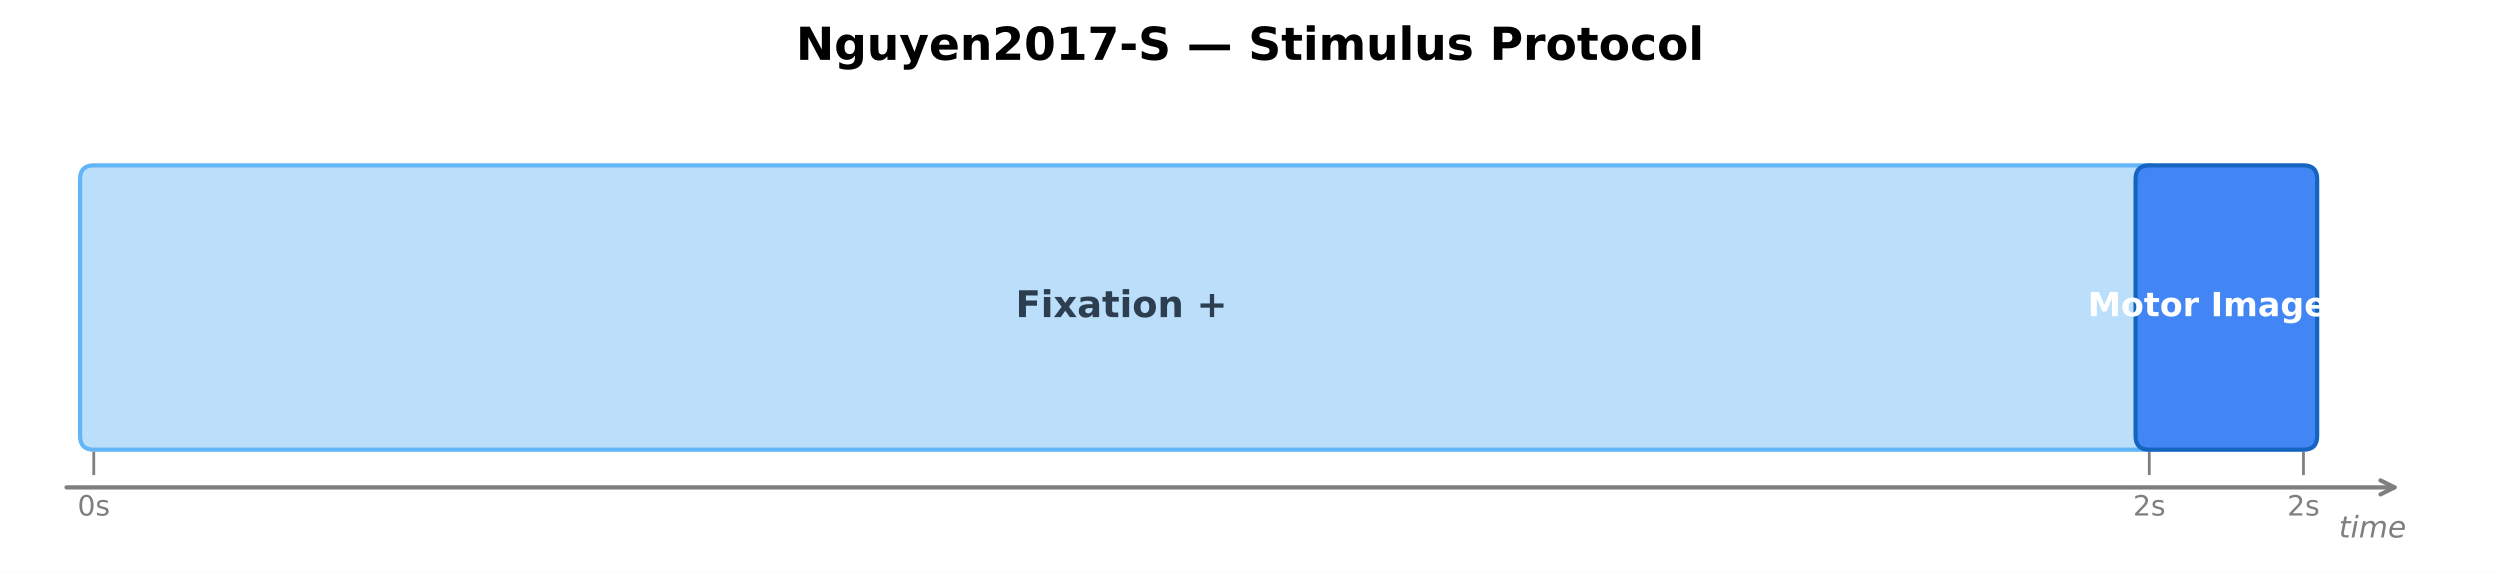
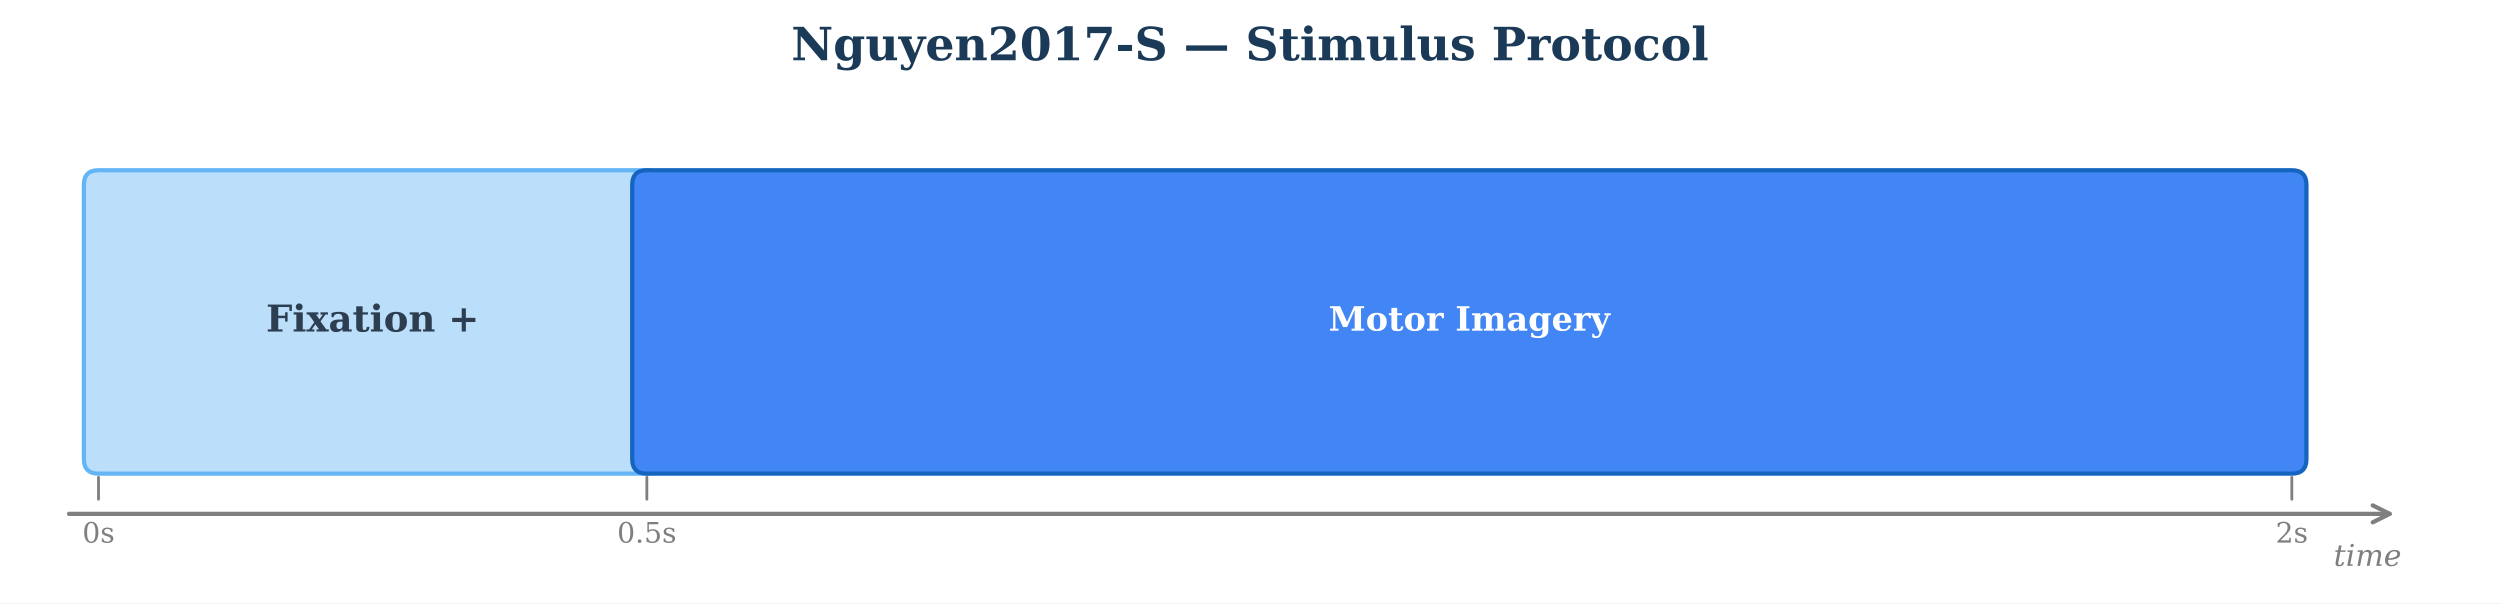
- <svg xmlns="http://www.w3.org/2000/svg" xmlns:xlink="http://www.w3.org/1999/xlink" width="712.8pt" height="163.26pt" viewBox="0 0 712.8 163.26" version="1.1">
+ <svg xmlns="http://www.w3.org/2000/svg" xmlns:xlink="http://www.w3.org/1999/xlink" width="708.48pt" height="170.95pt" viewBox="0 0 708.48 170.95" version="1.1">
  <defs>
    <style type="text/css">*{stroke-linejoin: round; stroke-linecap: butt}</style>
  </defs>
  <g id="figure_1">
    <g id="patch_1">
-       <path d="M 0 163.26  L 712.8 163.26  L 712.8 0  L 0 0  z " style="fill: #ffffff" />
+       <path d="M 0 170.95  L 708.48 170.95  L 708.48 0  L 0 0  z " style="fill: #ffffff" />
    </g>
    <g id="axes_1">
      <g id="patch_2">
-         <path d="M 26.736 128.221  L 612.806 128.221  Q 616.713 128.221 616.713 124.314  L 616.713 51.056  Q 616.713 47.148 612.806 47.148  L 26.736 47.148  Q 22.829 47.148 22.829 51.056  L 22.829 124.314  Q 22.829 128.221 26.736 128.221  z " clip-path="url(#p9ae65e8a68)" style="fill: #bbdefb; stroke: #64b5f6; stroke-width: 1.2" />
+         <path d="M 27.919 134.226  L 183.31 134.226  Q 187.454 134.226 187.454 130.082  L 187.454 52.387  Q 187.454 48.243 183.31 48.243  L 27.919 48.243  Q 23.775 48.243 23.775 52.387  L 23.775 130.082  Q 23.775 134.226 27.919 134.226  z " clip-path="url(#p79c3da7dc6)" style="fill: #bbdefb; stroke: #64b5f6; stroke-width: 1.2" />
      </g>
      <g id="patch_3">
-         <path d="M 612.806 128.221  L 656.761 128.221  Q 660.668 128.221 660.668 124.314  L 660.668 51.056  Q 660.668 47.148 656.761 47.148  L 612.806 47.148  Q 608.898 47.148 608.898 51.056  L 608.898 124.314  Q 608.898 128.221 612.806 128.221  z " clip-path="url(#p9ae65e8a68)" style="fill: #4285f4; stroke: #1565c0; stroke-width: 1.2" />
+         <path d="M 183.31 134.226  L 649.483 134.226  Q 653.627 134.226 653.627 130.082  L 653.627 52.387  Q 653.627 48.243 649.483 48.243  L 183.31 48.243  Q 179.166 48.243 179.166 52.387  L 179.166 130.082  Q 179.166 134.226 183.31 134.226  z " clip-path="url(#p79c3da7dc6)" style="fill: #4285f4; stroke: #1565c0; stroke-width: 1.2" />
      </g>
      <g id="line2d_1">
-         <path d="M 26.736 129.198  L 26.736 135.059  " clip-path="url(#p9ae65e8a68)" style="fill: none; stroke: #7f7f7f; stroke-width: 0.8; stroke-linecap: square" />
+         <path d="M 27.919 135.262  L 27.919 141.477  " clip-path="url(#p79c3da7dc6)" style="fill: none; stroke: #7f7f7f; stroke-width: 0.8; stroke-linecap: round" />
      </g>
      <g id="line2d_2">
-         <path d="M 612.806 129.198  L 612.806 135.059  " clip-path="url(#p9ae65e8a68)" style="fill: none; stroke: #7f7f7f; stroke-width: 0.8; stroke-linecap: square" />
+         <path d="M 183.31 135.262  L 183.31 141.477  " clip-path="url(#p79c3da7dc6)" style="fill: none; stroke: #7f7f7f; stroke-width: 0.8; stroke-linecap: round" />
      </g>
      <g id="line2d_3">
-         <path d="M 656.761 129.198  L 656.761 135.059  " clip-path="url(#p9ae65e8a68)" style="fill: none; stroke: #7f7f7f; stroke-width: 0.8; stroke-linecap: square" />
+         <path d="M 649.483 135.262  L 649.483 141.477  " clip-path="url(#p79c3da7dc6)" style="fill: none; stroke: #7f7f7f; stroke-width: 0.8; stroke-linecap: round" />
      </g>
      <g id="text_1">
-         <g clip-path="url(#p9ae65e8a68)">
-           <g style="fill: #2c3e50" transform="translate(289.5749 90.41291) scale(0.105 -0.105)">
+         <g clip-path="url(#p79c3da7dc6)">
+           <g style="fill: #2c3e50" transform="translate(75.39566 93.96234) scale(0.105 -0.105)">
            <defs>
-               <path id="DejaVuSans-Bold-29" d="M 588 4666  L 3834 4666  L 3834 3756  L 1791 3756  L 1791 2888  L 3713 2888  L 3713 1978  L 1791 1978  L 1791 0  L 588 0  L 588 4666  z " transform="scale(0.015625)" />
-               <path id="DejaVuSans-Bold-4c" d="M 538 3500  L 1656 3500  L 1656 0  L 538 0  L 538 3500  z M 538 4863  L 1656 4863  L 1656 3950  L 538 3950  L 538 4863  z " transform="scale(0.015625)" />
-               <path id="DejaVuSans-Bold-5b" d="M 1422 1791  L 159 3500  L 1344 3500  L 2059 2463  L 2784 3500  L 3969 3500  L 2706 1797  L 4031 0  L 2847 0  L 2059 1106  L 1281 0  L 97 0  L 1422 1791  z " transform="scale(0.015625)" />
-               <path id="DejaVuSans-Bold-44" d="M 2106 1575  Q 1756 1575 1579 1456  Q 1403 1338 1403 1106  Q 1403 894 1545 773  Q 1688 653 1941 653  Q 2256 653 2472 879  Q 2688 1106 2688 1447  L 2688 1575  L 2106 1575  z M 3816 1997  L 3816 0  L 2688 0  L 2688 519  Q 2463 200 2181 54  Q 1900 -91 1497 -91  Q 953 -91 614 226  Q 275 544 275 1050  Q 275 1666 698 1953  Q 1122 2241 2028 2241  L 2688 2241  L 2688 2328  Q 2688 2594 2478 2717  Q 2269 2841 1825 2841  Q 1466 2841 1156 2769  Q 847 2697 581 2553  L 581 3406  Q 941 3494 1303 3539  Q 1666 3584 2028 3584  Q 2975 3584 3395 3211  Q 3816 2838 3816 1997  z " transform="scale(0.015625)" />
-               <path id="DejaVuSans-Bold-57" d="M 1759 4494  L 1759 3500  L 2913 3500  L 2913 2700  L 1759 2700  L 1759 1216  Q 1759 972 1856 886  Q 1953 800 2241 800  L 2816 800  L 2816 0  L 1856 0  Q 1194 0 917 276  Q 641 553 641 1216  L 641 2700  L 84 2700  L 84 3500  L 641 3500  L 641 4494  L 1759 4494  z " transform="scale(0.015625)" />
-               <path id="DejaVuSans-Bold-52" d="M 2203 2784  Q 1831 2784 1636 2517  Q 1441 2250 1441 1747  Q 1441 1244 1636 976  Q 1831 709 2203 709  Q 2569 709 2762 976  Q 2956 1244 2956 1747  Q 2956 2250 2762 2517  Q 2569 2784 2203 2784  z M 2203 3584  Q 3106 3584 3614 3096  Q 4122 2609 4122 1747  Q 4122 884 3614 396  Q 3106 -91 2203 -91  Q 1297 -91 786 396  Q 275 884 275 1747  Q 275 2609 786 3096  Q 1297 3584 2203 3584  z " transform="scale(0.015625)" />
-               <path id="DejaVuSans-Bold-51" d="M 4056 2131  L 4056 0  L 2931 0  L 2931 347  L 2931 1631  Q 2931 2084 2911 2256  Q 2891 2428 2841 2509  Q 2775 2619 2662 2680  Q 2550 2741 2406 2741  Q 2056 2741 1856 2470  Q 1656 2200 1656 1722  L 1656 0  L 538 0  L 538 3500  L 1656 3500  L 1656 2988  Q 1909 3294 2193 3439  Q 2478 3584 2822 3584  Q 3428 3584 3742 3212  Q 4056 2841 4056 2131  z " transform="scale(0.015625)" />
-               <path id="DejaVuSans-Bold-3" transform="scale(0.015625)" />
-               <path id="DejaVuSans-Bold-e" d="M 3053 4013  L 3053 2375  L 4684 2375  L 4684 1638  L 3053 1638  L 3053 0  L 2309 0  L 2309 1638  L 678 1638  L 678 2375  L 2309 2375  L 2309 4013  L 3053 4013  z " transform="scale(0.015625)" />
+               <path id="DejaVuSerif-Bold-29" d="M 300 0  L 300 378  L 897 378  L 897 4288  L 300 4288  L 300 4666  L 4459 4666  L 4459 3566  L 4031 3566  L 4031 4238  L 2106 4238  L 2106 2741  L 3291 2741  L 3291 3334  L 3719 3334  L 3719 1722  L 3291 1722  L 3291 2316  L 2106 2316  L 2106 378  L 2841 378  L 2841 0  L 300 0  z " transform="scale(0.015625)" />
+               <path id="DejaVuSerif-Bold-4c" d="M 588 4263  Q 588 4516 763 4689  Q 938 4863 1191 4863  Q 1438 4863 1611 4689  Q 1784 4516 1784 4263  Q 1784 4016 1611 3842  Q 1438 3669 1191 3669  Q 938 3669 763 3841  Q 588 4013 588 4263  z M 1797 378  L 2272 378  L 2272 0  L 219 0  L 219 378  L 691 378  L 691 2944  L 219 2944  L 219 3322  L 1797 3322  L 1797 378  z " transform="scale(0.015625)" />
+               <path id="DejaVuSerif-Bold-5b" d="M 2247 2119  L 2834 2944  L 2425 2944  L 2425 3322  L 3719 3322  L 3719 2944  L 3278 2944  L 2431 1759  L 3419 378  L 3859 378  L 3859 0  L 1747 0  L 1747 378  L 2175 378  L 1550 1253  L 922 378  L 1369 378  L 1369 0  L 0 0  L 0 378  L 475 378  L 1356 1619  L 403 2944  L 31 2944  L 31 3322  L 2059 3322  L 2059 2944  L 1656 2944  L 2247 2119  z " transform="scale(0.015625)" />
+               <path id="DejaVuSerif-Bold-44" d="M 3525 2041  L 3525 378  L 4000 378  L 4000 0  L 2419 0  L 2419 422  Q 2200 159 1931 34  Q 1663 -91 1319 -91  Q 809 -91 536 182  Q 263 456 263 966  Q 263 1525 655 1803  Q 1047 2081 1838 2081  L 2419 2081  L 2419 2278  Q 2419 2681 2228 2873  Q 2038 3066 1638 3066  Q 1306 3066 1126 2930  Q 947 2794 872 2484  L 519 2484  L 519 3200  Q 816 3306 1134 3359  Q 1453 3413 1806 3413  Q 2697 3413 3111 3081  Q 3525 2750 3525 2041  z M 2419 1044  L 2419 1709  L 2003 1709  Q 1694 1709 1528 1540  Q 1363 1372 1363 1056  Q 1363 741 1483 584  Q 1603 428 1850 428  Q 2106 428 2262 597  Q 2419 766 2419 1044  z " transform="scale(0.015625)" />
+               <path id="DejaVuSerif-Bold-57" d="M 634 2944  L 153 2944  L 153 3322  L 634 3322  L 634 4353  L 1741 4353  L 1741 3322  L 2663 3322  L 2663 2944  L 1741 2944  L 1741 909  Q 1741 475 1809 369  Q 1878 263 2059 263  Q 2259 263 2356 397  Q 2453 531 2459 813  L 2925 813  Q 2897 313 2651 111  Q 2406 -91 1806 -91  Q 1122 -91 878 123  Q 634 338 634 909  L 634 2944  z " transform="scale(0.015625)" />
+               <path id="DejaVuSerif-Bold-52" d="M 2138 263  Q 2488 263 2630 563  Q 2772 863 2772 1663  Q 2772 2463 2631 2761  Q 2491 3059 2138 3059  Q 1784 3059 1640 2757  Q 1497 2456 1497 1663  Q 1497 869 1640 566  Q 1784 263 2138 263  z M 2138 -91  Q 1259 -91 761 376  Q 263 844 263 1663  Q 263 2484 761 2948  Q 1259 3413 2138 3413  Q 3019 3413 3516 2948  Q 4013 2484 4013 1663  Q 4013 844 3514 376  Q 3016 -91 2138 -91  z " transform="scale(0.015625)" />
+               <path id="DejaVuSerif-Bold-51" d="M 219 0  L 219 378  L 691 378  L 691 2944  L 219 2944  L 219 3322  L 1797 3322  L 1797 2853  Q 1997 3150 2253 3281  Q 2509 3413 2900 3413  Q 3459 3413 3745 3083  Q 4031 2753 4031 2113  L 4031 378  L 4506 378  L 4506 0  L 2522 0  L 2522 378  L 2925 378  L 2925 2144  Q 2925 2566 2817 2730  Q 2709 2894 2444 2894  Q 2109 2894 1953 2648  Q 1797 2403 1797 1869  L 1797 378  L 2203 378  L 2203 0  L 219 0  z " transform="scale(0.015625)" />
+               <path id="DejaVuSerif-Bold-3" transform="scale(0.015625)" />
+               <path id="DejaVuSerif-Bold-e" d="M 3041 4013  L 3041 2369  L 4684 2369  L 4684 1650  L 3041 1650  L 3041 6  L 2322 6  L 2322 1650  L 678 1650  L 678 2369  L 2322 2369  L 2322 4013  L 3041 4013  z " transform="scale(0.015625)" />
            </defs>
-             <use xlink:href="#DejaVuSans-Bold-29" />
-             <use xlink:href="#DejaVuSans-Bold-4c" transform="translate(68.3125 0)" />
-             <use xlink:href="#DejaVuSans-Bold-5b" transform="translate(102.5938 0)" />
-             <use xlink:href="#DejaVuSans-Bold-44" transform="translate(167.0938 0)" />
-             <use xlink:href="#DejaVuSans-Bold-57" transform="translate(234.5781 0)" />
-             <use xlink:href="#DejaVuSans-Bold-4c" transform="translate(282.375 0)" />
-             <use xlink:href="#DejaVuSans-Bold-52" transform="translate(316.6562 0)" />
-             <use xlink:href="#DejaVuSans-Bold-51" transform="translate(385.3594 0)" />
-             <use xlink:href="#DejaVuSans-Bold-3" transform="translate(456.5469 0)" />
-             <use xlink:href="#DejaVuSans-Bold-e" transform="translate(491.3594 0)" />
+             <use xlink:href="#DejaVuSerif-Bold-29" />
+             <use xlink:href="#DejaVuSerif-Bold-4c" transform="translate(71 0)" />
+             <use xlink:href="#DejaVuSerif-Bold-5b" transform="translate(108.9844 0)" />
+             <use xlink:href="#DejaVuSerif-Bold-44" transform="translate(168.6094 0)" />
+             <use xlink:href="#DejaVuSerif-Bold-57" transform="translate(233.4062 0)" />
+             <use xlink:href="#DejaVuSerif-Bold-4c" transform="translate(279.5938 0)" />
+             <use xlink:href="#DejaVuSerif-Bold-52" transform="translate(317.5781 0)" />
+             <use xlink:href="#DejaVuSerif-Bold-51" transform="translate(384.2812 0)" />
+             <use xlink:href="#DejaVuSerif-Bold-3" transform="translate(456.9844 0)" />
+             <use xlink:href="#DejaVuSerif-Bold-e" transform="translate(491.7969 0)" />
          </g>
        </g>
      </g>
      <g id="text_2">
-         <g clip-path="url(#p9ae65e8a68)">
-           <g style="fill: #ffffff" transform="translate(595.2803 90.15274) scale(0.095 -0.095)">
+         <g clip-path="url(#p79c3da7dc6)">
+           <g style="fill: #ffffff" transform="translate(376.5194 93.70216) scale(0.095 -0.095)">
            <defs>
-               <path id="DejaVuSans-Bold-30" d="M 588 4666  L 2119 4666  L 3181 2169  L 4250 4666  L 5778 4666  L 5778 0  L 4641 0  L 4641 3413  L 3566 897  L 2803 897  L 1728 3413  L 1728 0  L 588 0  L 588 4666  z " transform="scale(0.015625)" />
-               <path id="DejaVuSans-Bold-55" d="M 3138 2547  Q 2991 2616 2845 2648  Q 2700 2681 2553 2681  Q 2122 2681 1889 2404  Q 1656 2128 1656 1613  L 1656 0  L 538 0  L 538 3500  L 1656 3500  L 1656 2925  Q 1872 3269 2151 3426  Q 2431 3584 2822 3584  Q 2878 3584 2943 3579  Q 3009 3575 3134 3559  L 3138 2547  z " transform="scale(0.015625)" />
-               <path id="DejaVuSans-Bold-2c" d="M 588 4666  L 1791 4666  L 1791 0  L 588 0  L 588 4666  z " transform="scale(0.015625)" />
-               <path id="DejaVuSans-Bold-50" d="M 3781 2919  Q 3994 3244 4286 3414  Q 4578 3584 4928 3584  Q 5531 3584 5847 3212  Q 6163 2841 6163 2131  L 6163 0  L 5038 0  L 5038 1825  Q 5041 1866 5042 1909  Q 5044 1953 5044 2034  Q 5044 2406 4934 2573  Q 4825 2741 4581 2741  Q 4263 2741 4089 2478  Q 3916 2216 3909 1719  L 3909 0  L 2784 0  L 2784 1825  Q 2784 2406 2684 2573  Q 2584 2741 2328 2741  Q 2006 2741 1831 2477  Q 1656 2213 1656 1722  L 1656 0  L 531 0  L 531 3500  L 1656 3500  L 1656 2988  Q 1863 3284 2130 3434  Q 2397 3584 2719 3584  Q 3081 3584 3359 3409  Q 3638 3234 3781 2919  z " transform="scale(0.015625)" />
-               <path id="DejaVuSans-Bold-4a" d="M 2919 594  Q 2688 288 2409 144  Q 2131 0 1766 0  Q 1125 0 706 504  Q 288 1009 288 1791  Q 288 2575 706 3076  Q 1125 3578 1766 3578  Q 2131 3578 2409 3434  Q 2688 3291 2919 2981  L 2919 3500  L 4044 3500  L 4044 353  Q 4044 -491 3511 -936  Q 2978 -1381 1966 -1381  Q 1638 -1381 1331 -1331  Q 1025 -1281 716 -1178  L 716 -306  Q 1009 -475 1290 -558  Q 1572 -641 1856 -641  Q 2406 -641 2662 -400  Q 2919 -159 2919 353  L 2919 594  z M 2181 2772  Q 1834 2772 1640 2515  Q 1447 2259 1447 1791  Q 1447 1309 1634 1061  Q 1822 813 2181 813  Q 2531 813 2725 1069  Q 2919 1325 2919 1791  Q 2919 2259 2725 2515  Q 2531 2772 2181 2772  z " transform="scale(0.015625)" />
-               <path id="DejaVuSans-Bold-48" d="M 4031 1759  L 4031 1441  L 1416 1441  Q 1456 1047 1700 850  Q 1944 653 2381 653  Q 2734 653 3104 758  Q 3475 863 3866 1075  L 3866 213  Q 3469 63 3072 -14  Q 2675 -91 2278 -91  Q 1328 -91 801 392  Q 275 875 275 1747  Q 275 2603 792 3093  Q 1309 3584 2216 3584  Q 3041 3584 3536 3087  Q 4031 2591 4031 1759  z M 2881 2131  Q 2881 2450 2695 2645  Q 2509 2841 2209 2841  Q 1884 2841 1681 2658  Q 1478 2475 1428 2131  L 2881 2131  z " transform="scale(0.015625)" />
-               <path id="DejaVuSans-Bold-5c" d="M 78 3500  L 1197 3500  L 2138 1125  L 2938 3500  L 4056 3500  L 2584 -331  Q 2363 -916 2067 -1148  Q 1772 -1381 1288 -1381  L 641 -1381  L 641 -647  L 991 -647  Q 1275 -647 1404 -556  Q 1534 -466 1606 -231  L 1638 -134  L 78 3500  z " transform="scale(0.015625)" />
+               <path id="DejaVuSerif-Bold-30" d="M 269 0  L 269 378  L 863 378  L 863 4288  L 269 4288  L 269 4666  L 2194 4666  L 3525 1672  L 4863 4666  L 6784 4666  L 6784 4288  L 6188 4288  L 6188 378  L 6784 378  L 6784 0  L 4384 0  L 4384 378  L 4978 378  L 4978 3938  L 3531 684  L 2741 684  L 1300 3938  L 1300 378  L 1894 378  L 1894 0  L 269 0  z " transform="scale(0.015625)" />
+               <path id="DejaVuSerif-Bold-55" d="M 3438 3359  L 3438 2369  L 3084 2369  Q 3066 2634 2941 2764  Q 2816 2894 2578 2894  Q 2216 2894 2006 2575  Q 1797 2256 1797 1691  L 1797 378  L 2400 378  L 2400 0  L 219 0  L 219 378  L 691 378  L 691 2944  L 184 2944  L 184 3322  L 1797 3322  L 1797 2731  Q 1959 3078 2226 3245  Q 2494 3413 2881 3413  Q 2978 3413 3117 3398  Q 3256 3384 3438 3359  z " transform="scale(0.015625)" />
+               <path id="DejaVuSerif-Bold-2c" d="M 300 0  L 300 378  L 897 378  L 897 4288  L 300 4288  L 300 4666  L 2700 4666  L 2700 4288  L 2100 4288  L 2100 378  L 2700 378  L 2700 0  L 300 0  z " transform="scale(0.015625)" />
+               <path id="DejaVuSerif-Bold-50" d="M 3884 2778  Q 4116 3109 4384 3261  Q 4653 3413 5013 3413  Q 5584 3413 5867 3089  Q 6150 2766 6150 2113  L 6150 378  L 6625 378  L 6625 0  L 4647 0  L 4647 378  L 5044 378  L 5044 1947  Q 5044 2569 4948 2731  Q 4853 2894 4594 2894  Q 4300 2894 4137 2667  Q 3975 2441 3975 2022  L 3975 378  L 4372 378  L 4372 0  L 2472 0  L 2472 378  L 2869 378  L 2869 1947  Q 2869 2569 2772 2731  Q 2675 2894 2419 2894  Q 2122 2894 1959 2667  Q 1797 2441 1797 2022  L 1797 378  L 2194 378  L 2194 0  L 219 0  L 219 378  L 691 378  L 691 2944  L 219 2944  L 219 3322  L 1797 3322  L 1797 2853  Q 1991 3144 2241 3278  Q 2491 3413 2834 3413  Q 3241 3413 3494 3258  Q 3747 3103 3884 2778  z " transform="scale(0.015625)" />
+               <path id="DejaVuSerif-Bold-4a" d="M 3853 2944  L 3853 44  Q 3853 -656 3354 -1039  Q 2856 -1422 1947 -1422  Q 1616 -1422 1275 -1370  Q 934 -1319 575 -1216  L 575 -422  L 928 -422  Q 975 -750 1192 -909  Q 1409 -1069 1813 -1069  Q 2325 -1069 2536 -823  Q 2747 -578 2747 44  L 2747 422  Q 2606 163 2367 36  Q 2128 -91 1778 -91  Q 1072 -91 667 378  Q 263 847 263 1663  Q 263 2481 667 2947  Q 1072 3413 1778 3413  Q 2128 3413 2367 3286  Q 2606 3159 2747 2900  L 2747 3322  L 4325 3322  L 4325 2944  L 3853 2944  z M 2747 1825  Q 2747 2406 2597 2665  Q 2447 2925 2119 2925  Q 1775 2925 1636 2651  Q 1497 2378 1497 1663  Q 1497 947 1637 672  Q 1778 397 2119 397  Q 2447 397 2597 656  Q 2747 916 2747 1497  L 2747 1825  z " transform="scale(0.015625)" />
+               <path id="DejaVuSerif-Bold-48" d="M 2566 1875  Q 2566 2531 2444 2795  Q 2322 3059 2028 3059  Q 1744 3059 1620 2800  Q 1497 2541 1497 1931  L 1497 1875  L 2566 1875  z M 3781 1503  L 1497 1503  L 1497 1478  Q 1497 834 1690 548  Q 1884 263 2316 263  Q 2675 263 2897 453  Q 3119 644 3181 1006  L 3700 1006  Q 3566 441 3166 175  Q 2766 -91 2047 -91  Q 1184 -91 723 364  Q 263 819 263 1663  Q 263 2488 734 2950  Q 1206 3413 2047 3413  Q 2872 3413 3312 2927  Q 3753 2441 3781 1503  z " transform="scale(0.015625)" />
+               <path id="DejaVuSerif-Bold-5c" d="M 1997 -750  Q 1847 -1116 1634 -1269  Q 1422 -1422 1063 -1422  Q 909 -1422 721 -1387  Q 534 -1353 313 -1288  L 313 -594  L 666 -597  Q 675 -838 779 -953  Q 884 -1069 1094 -1069  Q 1297 -1069 1422 -958  Q 1547 -847 1672 -538  L 1722 -422  L 275 2944  L -84 2944  L -84 3322  L 1831 3322  L 1831 2944  L 1434 2944  L 2278 978  L 3066 2944  L 2625 2944  L 2625 3322  L 3872 3322  L 3872 2944  L 3469 2944  L 1997 -750  z " transform="scale(0.015625)" />
            </defs>
-             <use xlink:href="#DejaVuSans-Bold-30" />
-             <use xlink:href="#DejaVuSans-Bold-52" transform="translate(99.51562 0)" />
-             <use xlink:href="#DejaVuSans-Bold-57" transform="translate(168.2188 0)" />
-             <use xlink:href="#DejaVuSans-Bold-52" transform="translate(216.0156 0)" />
-             <use xlink:href="#DejaVuSans-Bold-55" transform="translate(284.7188 0)" />
-             <use xlink:href="#DejaVuSans-Bold-3" transform="translate(334.0312 0)" />
-             <use xlink:href="#DejaVuSans-Bold-2c" transform="translate(368.8438 0)" />
-             <use xlink:href="#DejaVuSans-Bold-50" transform="translate(406.0469 0)" />
-             <use xlink:href="#DejaVuSans-Bold-44" transform="translate(510.25 0)" />
-             <use xlink:href="#DejaVuSans-Bold-4a" transform="translate(577.7344 0)" />
-             <use xlink:href="#DejaVuSans-Bold-48" transform="translate(649.3125 0)" />
-             <use xlink:href="#DejaVuSans-Bold-55" transform="translate(717.1406 0)" />
-             <use xlink:href="#DejaVuSans-Bold-5c" transform="translate(766.4531 0)" />
+             <use xlink:href="#DejaVuSerif-Bold-30" />
+             <use xlink:href="#DejaVuSerif-Bold-52" transform="translate(110.6875 0)" />
+             <use xlink:href="#DejaVuSerif-Bold-57" transform="translate(177.3906 0)" />
+             <use xlink:href="#DejaVuSerif-Bold-52" transform="translate(223.5781 0)" />
+             <use xlink:href="#DejaVuSerif-Bold-55" transform="translate(290.2812 0)" />
+             <use xlink:href="#DejaVuSerif-Bold-3" transform="translate(342.9688 0)" />
+             <use xlink:href="#DejaVuSerif-Bold-2c" transform="translate(377.7812 0)" />
+             <use xlink:href="#DejaVuSerif-Bold-50" transform="translate(424.5625 0)" />
+             <use xlink:href="#DejaVuSerif-Bold-44" transform="translate(530.375 0)" />
+             <use xlink:href="#DejaVuSerif-Bold-4a" transform="translate(595.1719 0)" />
+             <use xlink:href="#DejaVuSerif-Bold-48" transform="translate(665.0938 0)" />
+             <use xlink:href="#DejaVuSerif-Bold-55" transform="translate(728.7188 0)" />
+             <use xlink:href="#DejaVuSerif-Bold-5c" transform="translate(781.4062 0)" />
          </g>
        </g>
      </g>
      <g id="text_3">
-         <g style="fill: #7f7f7f" transform="translate(22.10691 146.9978) scale(0.08 -0.08)">
+         <g style="fill: #7f7f7f" transform="translate(23.32131 153.7713) scale(0.08 -0.08)">
          <defs>
-             <path id="DejaVuSans-13" d="M 2034 4250  Q 1547 4250 1301 3770  Q 1056 3291 1056 2328  Q 1056 1369 1301 889  Q 1547 409 2034 409  Q 2525 409 2770 889  Q 3016 1369 3016 2328  Q 3016 3291 2770 3770  Q 2525 4250 2034 4250  z M 2034 4750  Q 2819 4750 3233 4129  Q 3647 3509 3647 2328  Q 3647 1150 3233 529  Q 2819 -91 2034 -91  Q 1250 -91 836 529  Q 422 1150 422 2328  Q 422 3509 836 4129  Q 1250 4750 2034 4750  z " transform="scale(0.015625)" />
-             <path id="DejaVuSans-56" d="M 2834 3397  L 2834 2853  Q 2591 2978 2328 3040  Q 2066 3103 1784 3103  Q 1356 3103 1142 2972  Q 928 2841 928 2578  Q 928 2378 1081 2264  Q 1234 2150 1697 2047  L 1894 2003  Q 2506 1872 2764 1633  Q 3022 1394 3022 966  Q 3022 478 2636 193  Q 2250 -91 1575 -91  Q 1294 -91 989 -36  Q 684 19 347 128  L 347 722  Q 666 556 975 473  Q 1284 391 1588 391  Q 1994 391 2212 530  Q 2431 669 2431 922  Q 2431 1156 2273 1281  Q 2116 1406 1581 1522  L 1381 1569  Q 847 1681 609 1914  Q 372 2147 372 2553  Q 372 3047 722 3315  Q 1072 3584 1716 3584  Q 2034 3584 2315 3537  Q 2597 3491 2834 3397  z " transform="scale(0.015625)" />
+             <path id="DejaVuSerif-13" d="M 2034 219  Q 2513 219 2750 744  Q 2988 1269 2988 2328  Q 2988 3391 2750 3916  Q 2513 4441 2034 4441  Q 1556 4441 1318 3916  Q 1081 3391 1081 2328  Q 1081 1269 1318 744  Q 1556 219 2034 219  z M 2034 -91  Q 1275 -91 848 546  Q 422 1184 422 2328  Q 422 3475 848 4112  Q 1275 4750 2034 4750  Q 2797 4750 3222 4112  Q 3647 3475 3647 2328  Q 3647 1184 3222 546  Q 2797 -91 2034 -91  z " transform="scale(0.015625)" />
+             <path id="DejaVuSerif-56" d="M 359 184  L 359 959  L 691 959  Q 703 588 923 403  Q 1144 219 1575 219  Q 1963 219 2166 364  Q 2369 509 2369 788  Q 2369 1006 2220 1140  Q 2072 1275 1594 1428  L 1178 1569  Q 750 1706 558 1912  Q 366 2119 366 2438  Q 366 2894 700 3153  Q 1034 3413 1625 3413  Q 1888 3413 2178 3344  Q 2469 3275 2778 3144  L 2778 2419  L 2447 2419  Q 2434 2741 2221 2922  Q 2009 3103 1644 3103  Q 1281 3103 1095 2975  Q 909 2847 909 2591  Q 909 2381 1050 2254  Q 1191 2128 1613 1997  L 2069 1856  Q 2541 1709 2748 1489  Q 2956 1269 2956 922  Q 2956 450 2595 179  Q 2234 -91 1600 -91  Q 1278 -91 972 -22  Q 666 47 359 184  z " transform="scale(0.015625)" />
          </defs>
-           <use xlink:href="#DejaVuSans-13" />
-           <use xlink:href="#DejaVuSans-56" transform="translate(63.625 0)" />
+           <use xlink:href="#DejaVuSerif-13" />
+           <use xlink:href="#DejaVuSerif-56" transform="translate(63.625 0)" />
        </g>
      </g>
      <g id="text_4">
-         <g style="fill: #7f7f7f" transform="translate(608.1768 146.9978) scale(0.08 -0.08)">
+         <g style="fill: #7f7f7f" transform="translate(174.8961 153.7713) scale(0.08 -0.08)">
          <defs>
-             <path id="DejaVuSans-15" d="M 1228 531  L 3431 531  L 3431 0  L 469 0  L 469 531  Q 828 903 1448 1529  Q 2069 2156 2228 2338  Q 2531 2678 2651 2914  Q 2772 3150 2772 3378  Q 2772 3750 2511 3984  Q 2250 4219 1831 4219  Q 1534 4219 1204 4116  Q 875 4013 500 3803  L 500 4441  Q 881 4594 1212 4672  Q 1544 4750 1819 4750  Q 2544 4750 2975 4387  Q 3406 4025 3406 3419  Q 3406 3131 3298 2873  Q 3191 2616 2906 2266  Q 2828 2175 2409 1742  Q 1991 1309 1228 531  z " transform="scale(0.015625)" />
+             <path id="DejaVuSerif-11" d="M 603 325  Q 603 500 722 622  Q 841 744 1019 744  Q 1191 744 1312 622  Q 1434 500 1434 325  Q 1434 153 1312 31  Q 1191 -91 1019 -91  Q 841 -91 722 29  Q 603 150 603 325  z " transform="scale(0.015625)" />
+             <path id="DejaVuSerif-18" d="M 3219 4666  L 3219 4153  L 1081 4153  L 1081 2816  Q 1244 2928 1461 2984  Q 1678 3041 1947 3041  Q 2703 3041 3140 2622  Q 3578 2203 3578 1478  Q 3578 738 3136 323  Q 2694 -91 1894 -91  Q 1572 -91 1234 -12  Q 897 66 544 225  L 544 1131  L 897 1131  Q 925 688 1179 453  Q 1434 219 1894 219  Q 2388 219 2653 544  Q 2919 869 2919 1478  Q 2919 2084 2655 2407  Q 2391 2731 1894 2731  Q 1613 2731 1398 2631  Q 1184 2531 1019 2322  L 750 2322  L 750 4666  L 3219 4666  z " transform="scale(0.015625)" />
          </defs>
-           <use xlink:href="#DejaVuSans-15" />
-           <use xlink:href="#DejaVuSans-56" transform="translate(63.625 0)" />
+           <use xlink:href="#DejaVuSerif-13" />
+           <use xlink:href="#DejaVuSerif-11" transform="translate(63.625 0)" />
+           <use xlink:href="#DejaVuSerif-18" transform="translate(95.40625 0)" />
+           <use xlink:href="#DejaVuSerif-56" transform="translate(159.0312 0)" />
        </g>
      </g>
      <g id="text_5">
-         <g style="fill: #7f7f7f" transform="translate(652.1321 146.9978) scale(0.08 -0.08)">
-           <use xlink:href="#DejaVuSans-15" />
-           <use xlink:href="#DejaVuSans-56" transform="translate(63.625 0)" />
+         <g style="fill: #7f7f7f" transform="translate(644.8855 153.7713) scale(0.08 -0.08)">
+           <defs>
+             <path id="DejaVuSerif-15" d="M 819 3553  L 469 3553  L 469 4384  Q 803 4563 1142 4656  Q 1481 4750 1806 4750  Q 2534 4750 2956 4397  Q 3378 4044 3378 3438  Q 3378 2753 2422 1800  Q 2347 1728 2309 1691  L 1131 513  L 3078 513  L 3078 1088  L 3444 1088  L 3444 0  L 434 0  L 434 341  L 1850 1753  Q 2319 2222 2519 2614  Q 2719 3006 2719 3438  Q 2719 3909 2473 4175  Q 2228 4441 1797 4441  Q 1350 4441 1106 4219  Q 863 3997 819 3553  z " transform="scale(0.015625)" />
+           </defs>
+           <use xlink:href="#DejaVuSerif-15" />
+           <use xlink:href="#DejaVuSerif-56" transform="translate(63.625 0)" />
        </g>
      </g>
      <g id="patch_4">
-         <path d="M 18.966 138.966  Q 351.517 138.966 682.725 138.966  " style="fill: none; stroke: #7f7f7f; stroke-width: 1.2; stroke-linecap: round" />
-         <path d="M 678.725 136.966  L 682.725 138.966  L 678.725 140.966  " style="fill: none; stroke: #7f7f7f; stroke-width: 1.2; stroke-linecap: round" />
+         <path d="M 19.56 145.621  Q 349.061 145.621 677.22 145.621  " style="fill: none; stroke: #7f7f7f; stroke-width: 1.2; stroke-linecap: round" />
+         <path d="M 672.42 143.221  L 677.22 145.621  L 672.42 148.021  " style="fill: none; stroke: #7f7f7f; stroke-width: 1.2; stroke-linecap: round" />
      </g>
      <g id="text_6">
-         <g style="fill: #7f7f7f" transform="translate(666.861 153.239) scale(0.085 -0.085)">
+         <g style="fill: #7f7f7f" transform="translate(661.3353 160.3668) scale(0.085 -0.085)">
          <defs>
-             <path id="DejaVuSans-Oblique-57" d="M 2706 3500  L 2619 3053  L 1472 3053  L 1100 1153  Q 1081 1047 1072 975  Q 1063 903 1063 863  Q 1063 663 1183 572  Q 1303 481 1569 481  L 2150 481  L 2053 0  L 1503 0  Q 991 0 739 200  Q 488 400 488 806  Q 488 878 497 964  Q 506 1050 525 1153  L 897 3053  L 409 3053  L 500 3500  L 978 3500  L 1172 4494  L 1747 4494  L 1556 3500  L 2706 3500  z " transform="scale(0.015625)" />
-             <path id="DejaVuSans-Oblique-4c" d="M 1172 4863  L 1747 4863  L 1606 4134  L 1031 4134  L 1172 4863  z M 909 3500  L 1484 3500  L 800 0  L 225 0  L 909 3500  z " transform="scale(0.015625)" />
-             <path id="DejaVuSans-Oblique-50" d="M 5747 2113  L 5338 0  L 4763 0  L 5166 2094  Q 5191 2228 5203 2325  Q 5216 2422 5216 2491  Q 5216 2772 5059 2928  Q 4903 3084 4622 3084  Q 4203 3084 3875 2770  Q 3547 2456 3450 1953  L 3066 0  L 2491 0  L 2900 2094  Q 2925 2209 2937 2307  Q 2950 2406 2950 2484  Q 2950 2769 2794 2926  Q 2638 3084 2363 3084  Q 1938 3084 1609 2770  Q 1281 2456 1184 1953  L 800 0  L 225 0  L 909 3500  L 1484 3500  L 1375 2956  Q 1609 3263 1923 3423  Q 2238 3584 2597 3584  Q 2978 3584 3223 3384  Q 3469 3184 3519 2828  Q 3781 3197 4126 3390  Q 4472 3584 4856 3584  Q 5306 3584 5551 3325  Q 5797 3066 5797 2591  Q 5797 2488 5784 2364  Q 5772 2241 5747 2113  z " transform="scale(0.015625)" />
-             <path id="DejaVuSans-Oblique-48" d="M 3078 2063  Q 3088 2113 3092 2166  Q 3097 2219 3097 2272  Q 3097 2653 2873 2875  Q 2650 3097 2266 3097  Q 1838 3097 1509 2826  Q 1181 2556 1013 2059  L 3078 2063  z M 3578 1613  L 903 1613  Q 884 1494 878 1425  Q 872 1356 872 1306  Q 872 872 1139 634  Q 1406 397 1894 397  Q 2269 397 2603 481  Q 2938 566 3225 728  L 3116 159  Q 2806 34 2476 -28  Q 2147 -91 1806 -91  Q 1078 -91 686 257  Q 294 606 294 1247  Q 294 1794 489 2264  Q 684 2734 1063 3103  Q 1306 3334 1642 3459  Q 1978 3584 2356 3584  Q 2950 3584 3301 3228  Q 3653 2872 3653 2272  Q 3653 2128 3634 1964  Q 3616 1800 3578 1613  z " transform="scale(0.015625)" />
+             <path id="DejaVuSerif-Italic-57" d="M 856 2988  L 350 2988  L 416 3322  L 922 3322  L 1122 4353  L 1700 4353  L 1500 3322  L 2581 3322  L 2516 2988  L 1434 2988  L 1025 878  Q 978 631 978 488  Q 978 388 1000 338  Q 1059 219 1278 219  Q 1503 219 1633 351  Q 1763 484 1825 781  L 2259 781  Q 2147 328 1884 118  Q 1622 -91 1169 -91  Q 672 -91 506 131  Q 406 266 406 516  Q 406 675 447 878  L 856 2988  z " transform="scale(0.015625)" />
+             <path id="DejaVuSerif-Italic-4c" d="M 1009 4353  Q 1038 4497 1163 4603  Q 1288 4709 1434 4709  Q 1578 4709 1663 4603  Q 1728 4522 1728 4422  Q 1728 4388 1719 4353  Q 1691 4206 1567 4103  Q 1444 4000 1297 4000  Q 1150 4000 1066 4103  Q 1003 4181 1003 4281  Q 1003 4316 1009 4353  z M 963 331  L 1506 331  L 1444 0  L 325 0  L 903 2988  L 353 2988  L 419 3322  L 1544 3322  L 963 331  z " transform="scale(0.015625)" />
+             <path id="DejaVuSerif-Italic-50" d="M 3503 2675  Q 3741 3041 4034 3227  Q 4328 3413 4672 3413  Q 5194 3413 5388 3088  Q 5503 2894 5503 2578  Q 5503 2372 5453 2113  L 5106 331  L 5625 331  L 5563 0  L 4469 0  L 4866 2047  Q 4913 2291 4913 2466  Q 4913 2659 4856 2772  Q 4750 2988 4403 2988  Q 4019 2988 3761 2697  Q 3503 2406 3394 1850  L 3034 0  L 2459 0  L 2863 2069  Q 2906 2303 2906 2472  Q 2906 2666 2850 2775  Q 2741 2988 2394 2988  Q 2009 2988 1751 2697  Q 1494 2406 1384 1850  L 1025 0  L 450 0  L 1031 2994  L 481 2994  L 544 3322  L 1669 3322  L 1556 2731  Q 1778 3063 2059 3238  Q 2341 3413 2653 3413  Q 3041 3413 3262 3220  Q 3484 3028 3503 2675  z " transform="scale(0.015625)" />
+             <path id="DejaVuSerif-Italic-48" d="M 938 1275  Q 925 1156 925 1050  Q 925 756 1031 563  Q 1216 219 1709 219  Q 2072 219 2250 328  Q 2569 525 2644 778  L 3066 778  Q 2941 381 2475 103  Q 2150 -91 1506 -91  Q 863 -91 516 388  Q 272 722 272 1206  Q 272 1419 319 1659  Q 472 2450 1000 2931  Q 1528 3413 2278 3413  Q 3500 3413 3500 2547  Q 3500 1913 2859 1603  Q 2206 1288 938 1275  z M 2541 1975  Q 2891 2181 2891 2569  Q 2891 3103 2181 3103  Q 1763 3103 1472 2784  Q 1181 2466 1003 1606  Q 2006 1653 2541 1975  z " transform="scale(0.015625)" />
          </defs>
-           <use xlink:href="#DejaVuSans-Oblique-57" />
-           <use xlink:href="#DejaVuSans-Oblique-4c" transform="translate(39.20312 0)" />
-           <use xlink:href="#DejaVuSans-Oblique-50" transform="translate(66.98438 0)" />
-           <use xlink:href="#DejaVuSans-Oblique-48" transform="translate(164.3906 0)" />
+           <use xlink:href="#DejaVuSerif-Italic-57" />
+           <use xlink:href="#DejaVuSerif-Italic-4c" transform="translate(40.1875 0)" />
+           <use xlink:href="#DejaVuSerif-Italic-50" transform="translate(72.17188 0)" />
+           <use xlink:href="#DejaVuSerif-Italic-48" transform="translate(167 0)" />
        </g>
      </g>
      <g id="text_7">
-         <g transform="translate(226.9545 17.07797) scale(0.13 -0.13)">
+         <g style="fill: #1b3a57" transform="translate(224.2471 17.07797) scale(0.13 -0.13)">
          <defs>
-             <path id="DejaVuSans-Bold-31" d="M 588 4666  L 1931 4666  L 3628 1466  L 3628 4666  L 4769 4666  L 4769 0  L 3425 0  L 1728 3200  L 1728 0  L 588 0  L 588 4666  z " transform="scale(0.015625)" />
-             <path id="DejaVuSans-Bold-58" d="M 500 1363  L 500 3500  L 1625 3500  L 1625 3150  Q 1625 2866 1622 2436  Q 1619 2006 1619 1863  Q 1619 1441 1641 1255  Q 1663 1069 1716 984  Q 1784 875 1895 815  Q 2006 756 2150 756  Q 2500 756 2700 1025  Q 2900 1294 2900 1772  L 2900 3500  L 4019 3500  L 4019 0  L 2900 0  L 2900 506  Q 2647 200 2364 54  Q 2081 -91 1741 -91  Q 1134 -91 817 281  Q 500 653 500 1363  z " transform="scale(0.015625)" />
-             <path id="DejaVuSans-Bold-15" d="M 1844 884  L 3897 884  L 3897 0  L 506 0  L 506 884  L 2209 2388  Q 2438 2594 2547 2791  Q 2656 2988 2656 3200  Q 2656 3528 2436 3728  Q 2216 3928 1850 3928  Q 1569 3928 1234 3808  Q 900 3688 519 3450  L 519 4475  Q 925 4609 1322 4679  Q 1719 4750 2100 4750  Q 2938 4750 3402 4381  Q 3866 4013 3866 3353  Q 3866 2972 3669 2642  Q 3472 2313 2841 1759  L 1844 884  z " transform="scale(0.015625)" />
-             <path id="DejaVuSans-Bold-13" d="M 2944 2338  Q 2944 3213 2780 3570  Q 2616 3928 2228 3928  Q 1841 3928 1675 3570  Q 1509 3213 1509 2338  Q 1509 1453 1675 1090  Q 1841 728 2228 728  Q 2613 728 2778 1090  Q 2944 1453 2944 2338  z M 4147 2328  Q 4147 1169 3647 539  Q 3147 -91 2228 -91  Q 1306 -91 806 539  Q 306 1169 306 2328  Q 306 3491 806 4120  Q 1306 4750 2228 4750  Q 3147 4750 3647 4120  Q 4147 3491 4147 2328  z " transform="scale(0.015625)" />
-             <path id="DejaVuSans-Bold-14" d="M 750 831  L 1813 831  L 1813 3847  L 722 3622  L 722 4441  L 1806 4666  L 2950 4666  L 2950 831  L 4013 831  L 4013 0  L 750 0  L 750 831  z " transform="scale(0.015625)" />
-             <path id="DejaVuSans-Bold-1a" d="M 428 4666  L 3944 4666  L 3944 3988  L 2125 0  L 953 0  L 2675 3781  L 428 3781  L 428 4666  z " transform="scale(0.015625)" />
-             <path id="DejaVuSans-Bold-10" d="M 347 2297  L 2309 2297  L 2309 1388  L 347 1388  L 347 2297  z " transform="scale(0.015625)" />
-             <path id="DejaVuSans-Bold-36" d="M 3834 4519  L 3834 3531  Q 3450 3703 3084 3790  Q 2719 3878 2394 3878  Q 1963 3878 1756 3759  Q 1550 3641 1550 3391  Q 1550 3203 1689 3098  Q 1828 2994 2194 2919  L 2706 2816  Q 3484 2659 3812 2340  Q 4141 2022 4141 1434  Q 4141 663 3683 286  Q 3225 -91 2284 -91  Q 1841 -91 1394 -6  Q 947 78 500 244  L 500 1259  Q 947 1022 1364 901  Q 1781 781 2169 781  Q 2563 781 2772 912  Q 2981 1044 2981 1288  Q 2981 1506 2839 1625  Q 2697 1744 2272 1838  L 1806 1941  Q 1106 2091 782 2419  Q 459 2747 459 3303  Q 459 4000 909 4375  Q 1359 4750 2203 4750  Q 2588 4750 2994 4692  Q 3400 4634 3834 4519  z " transform="scale(0.015625)" />
-             <path id="DejaVuSans-Bold-af6" d="M 344 2156  L 6056 2156  L 6056 1350  L 344 1350  L 344 2156  z " transform="scale(0.015625)" />
-             <path id="DejaVuSans-Bold-4f" d="M 538 4863  L 1656 4863  L 1656 0  L 538 0  L 538 4863  z " transform="scale(0.015625)" />
-             <path id="DejaVuSans-Bold-56" d="M 3272 3391  L 3272 2541  Q 2913 2691 2578 2766  Q 2244 2841 1947 2841  Q 1628 2841 1473 2761  Q 1319 2681 1319 2516  Q 1319 2381 1436 2309  Q 1553 2238 1856 2203  L 2053 2175  Q 2913 2066 3209 1816  Q 3506 1566 3506 1031  Q 3506 472 3093 190  Q 2681 -91 1863 -91  Q 1516 -91 1145 -36  Q 775 19 384 128  L 384 978  Q 719 816 1070 734  Q 1422 653 1784 653  Q 2113 653 2278 743  Q 2444 834 2444 1013  Q 2444 1163 2330 1236  Q 2216 1309 1875 1350  L 1678 1375  Q 931 1469 631 1722  Q 331 1975 331 2491  Q 331 3047 712 3315  Q 1094 3584 1881 3584  Q 2191 3584 2531 3537  Q 2872 3491 3272 3391  z " transform="scale(0.015625)" />
-             <path id="DejaVuSans-Bold-33" d="M 588 4666  L 2584 4666  Q 3475 4666 3951 4270  Q 4428 3875 4428 3144  Q 4428 2409 3951 2014  Q 3475 1619 2584 1619  L 1791 1619  L 1791 0  L 588 0  L 588 4666  z M 1791 3794  L 1791 2491  L 2456 2491  Q 2806 2491 2997 2661  Q 3188 2831 3188 3144  Q 3188 3456 2997 3625  Q 2806 3794 2456 3794  L 1791 3794  z " transform="scale(0.015625)" />
-             <path id="DejaVuSans-Bold-46" d="M 3366 3391  L 3366 2478  Q 3138 2634 2908 2709  Q 2678 2784 2431 2784  Q 1963 2784 1702 2511  Q 1441 2238 1441 1747  Q 1441 1256 1702 982  Q 1963 709 2431 709  Q 2694 709 2930 787  Q 3166 866 3366 1019  L 3366 103  Q 3103 6 2833 -42  Q 2563 -91 2291 -91  Q 1344 -91 809 395  Q 275 881 275 1747  Q 275 2613 809 3098  Q 1344 3584 2291 3584  Q 2566 3584 2833 3536  Q 3100 3488 3366 3391  z " transform="scale(0.015625)" />
+             <path id="DejaVuSerif-Bold-31" d="M 281 0  L 281 378  L 878 378  L 878 4288  L 281 4288  L 281 4666  L 1741 4666  L 4556 1363  L 4556 4288  L 3963 4288  L 3963 4666  L 5594 4666  L 5594 4288  L 4997 4288  L 4997 0  L 4178 0  L 1319 3372  L 1319 378  L 1913 378  L 1913 0  L 281 0  z " transform="scale(0.015625)" />
+             <path id="DejaVuSerif-Bold-58" d="M 3963 3322  L 3963 378  L 4434 378  L 4434 0  L 2853 0  L 2853 469  Q 2656 172 2400 40  Q 2144 -91 1753 -91  Q 1194 -91 908 239  Q 622 569 622 1209  L 622 2944  L 147 2944  L 147 3322  L 1728 3322  L 1728 1381  Q 1728 763 1831 595  Q 1934 428 2209 428  Q 2544 428 2698 675  Q 2853 922 2853 1459  L 2853 2944  L 2450 2944  L 2450 3322  L 3963 3322  z " transform="scale(0.015625)" />
+             <path id="DejaVuSerif-Bold-15" d="M 844 3513  L 469 3513  L 469 4519  Q 850 4634 1223 4692  Q 1597 4750 1978 4750  Q 2869 4750 3367 4386  Q 3866 4022 3866 3372  Q 3866 2909 3591 2542  Q 3316 2175 2541 1672  L 1241 819  L 3450 819  L 3450 1369  L 3878 1369  L 3878 0  L 428 0  L 428 763  L 1119 1241  Q 2003 1850 2297 2278  Q 2591 2706 2591 3278  Q 2591 3819 2367 4101  Q 2144 4384 1716 4384  Q 1347 4384 1125 4161  Q 903 3938 844 3513  z " transform="scale(0.015625)" />
+             <path id="DejaVuSerif-Bold-13" d="M 2228 275  Q 2603 275 2742 615  Q 2881 956 2881 2328  Q 2881 3691 2742 4037  Q 2603 4384 2228 4384  Q 1853 4384 1714 4043  Q 1575 3703 1575 2328  Q 1575 956 1714 615  Q 1853 275 2228 275  z M 2228 -91  Q 1294 -91 797 532  Q 300 1156 300 2328  Q 300 3500 797 4125  Q 1294 4750 2228 4750  Q 3159 4750 3656 4125  Q 4153 3500 4153 2328  Q 4153 1156 3656 532  Q 3159 -91 2228 -91  z " transform="scale(0.015625)" />
+             <path id="DejaVuSerif-Bold-14" d="M 878 0  L 878 378  L 1753 378  L 1753 4153  L 781 3578  L 781 4044  L 1953 4750  L 2938 4750  L 2938 378  L 3816 378  L 3816 0  L 878 0  z " transform="scale(0.015625)" />
+             <path id="DejaVuSerif-Bold-1a" d="M 3922 3872  L 1997 0  L 1363 0  L 3238 3781  L 934 3781  L 934 3150  L 506 3150  L 506 4666  L 3922 4666  L 3922 3872  z " transform="scale(0.015625)" />
+             <path id="DejaVuSerif-Bold-10" d="M 347 2138  L 2309 2138  L 2309 1294  L 347 1294  L 347 2138  z " transform="scale(0.015625)" />
+             <path id="DejaVuSerif-Bold-36" d="M 494 225  L 494 1331  L 891 1331  Q 981 806 1318 547  Q 1656 288 2253 288  Q 2738 288 2991 472  Q 3244 656 3244 1013  Q 3244 1294 3072 1450  Q 2900 1606 2363 1741  L 1663 1913  Q 978 2088 700 2398  Q 422 2709 422 3284  Q 422 3978 883 4364  Q 1344 4750 2175 4750  Q 2584 4750 3026 4681  Q 3469 4613 3944 4475  L 3944 3444  L 3547 3444  Q 3456 3925 3150 4148  Q 2844 4372 2278 4372  Q 1816 4372 1580 4211  Q 1344 4050 1344 3731  Q 1344 3441 1506 3289  Q 1669 3138 2303 2975  L 3003 2803  Q 3653 2641 3945 2297  Q 4238 1953 4238 1350  Q 4238 644 3750 276  Q 3263 -91 2316 -91  Q 1859 -91 1409 -12  Q 959 66 494 225  z " transform="scale(0.015625)" />
+             <path id="DejaVuSerif-Bold-782" d="M 344 2075  L 6056 2075  L 6056 1325  L 344 1325  L 344 2075  z " transform="scale(0.015625)" />
+             <path id="DejaVuSerif-Bold-4f" d="M 1797 378  L 2272 378  L 2272 0  L 219 0  L 219 378  L 691 378  L 691 4488  L 219 4488  L 219 4863  L 1797 4863  L 1797 378  z " transform="scale(0.015625)" />
+             <path id="DejaVuSerif-Bold-56" d="M 300 97  L 300 1025  L 653 1025  Q 697 653 931 458  Q 1166 263 1569 263  Q 1906 263 2086 380  Q 2266 497 2266 716  Q 2266 916 2152 1025  Q 2038 1134 1709 1216  L 1253 1331  Q 738 1459 506 1698  Q 275 1938 275 2344  Q 275 2884 650 3148  Q 1025 3413 1806 3413  Q 2100 3413 2433 3364  Q 2766 3316 3169 3213  L 3169 2375  L 2816 2375  Q 2788 2716 2573 2887  Q 2359 3059 1959 3059  Q 1622 3059 1448 2951  Q 1275 2844 1275 2638  Q 1275 2469 1375 2372  Q 1475 2275 1734 2209  L 2188 2094  Q 2841 1928 3091 1684  Q 3341 1441 3341 1006  Q 3341 444 2939 176  Q 2538 -91 1691 -91  Q 1381 -91 1034 -44  Q 688 3 300 97  z " transform="scale(0.015625)" />
+             <path id="DejaVuSerif-Bold-33" d="M 300 0  L 300 378  L 897 378  L 897 4288  L 300 4288  L 300 4666  L 2956 4666  Q 3734 4666 4193 4295  Q 4653 3925 4653 3303  Q 4653 2678 4192 2304  Q 3731 1931 2956 1931  L 2100 1931  L 2100 378  L 2853 378  L 2853 0  L 300 0  z M 2100 2309  L 2450 2309  Q 2856 2309 3098 2579  Q 3341 2850 3341 3303  Q 3341 3753 3100 4020  Q 2859 4288 2450 4288  L 2100 4288  L 2100 2309  z " transform="scale(0.015625)" />
+             <path id="DejaVuSerif-Bold-46" d="M 3609 1038  Q 3491 469 3123 189  Q 2756 -91 2125 -91  Q 1238 -91 750 368  Q 263 828 263 1663  Q 263 2488 744 2950  Q 1225 3413 2081 3413  Q 2428 3413 2781 3347  Q 3134 3281 3500 3150  L 3500 2228  L 3150 2228  Q 3100 2650 2903 2854  Q 2706 3059 2350 3059  Q 1888 3059 1692 2746  Q 1497 2434 1497 1663  Q 1497 909 1687 586  Q 1878 263 2309 263  Q 2644 263 2845 463  Q 3047 663 3091 1038  L 3609 1038  z " transform="scale(0.015625)" />
          </defs>
-           <use xlink:href="#DejaVuSans-Bold-31" />
-           <use xlink:href="#DejaVuSans-Bold-4a" transform="translate(83.6875 0)" />
-           <use xlink:href="#DejaVuSans-Bold-58" transform="translate(155.2656 0)" />
-           <use xlink:href="#DejaVuSans-Bold-5c" transform="translate(226.4531 0)" />
-           <use xlink:href="#DejaVuSans-Bold-48" transform="translate(291.6406 0)" />
-           <use xlink:href="#DejaVuSans-Bold-51" transform="translate(359.4688 0)" />
-           <use xlink:href="#DejaVuSans-Bold-15" transform="translate(430.6562 0)" />
-           <use xlink:href="#DejaVuSans-Bold-13" transform="translate(500.2344 0)" />
-           <use xlink:href="#DejaVuSans-Bold-14" transform="translate(569.8125 0)" />
-           <use xlink:href="#DejaVuSans-Bold-1a" transform="translate(639.3906 0)" />
-           <use xlink:href="#DejaVuSans-Bold-10" transform="translate(708.9688 0)" />
-           <use xlink:href="#DejaVuSans-Bold-36" transform="translate(750.4688 0)" />
-           <use xlink:href="#DejaVuSans-Bold-3" transform="translate(822.4844 0)" />
-           <use xlink:href="#DejaVuSans-Bold-af6" transform="translate(857.2969 0)" />
-           <use xlink:href="#DejaVuSans-Bold-3" transform="translate(957.2969 0)" />
-           <use xlink:href="#DejaVuSans-Bold-36" transform="translate(992.1094 0)" />
-           <use xlink:href="#DejaVuSans-Bold-57" transform="translate(1064.125 0)" />
-           <use xlink:href="#DejaVuSans-Bold-4c" transform="translate(1111.922 0)" />
-           <use xlink:href="#DejaVuSans-Bold-50" transform="translate(1146.203 0)" />
-           <use xlink:href="#DejaVuSans-Bold-58" transform="translate(1250.406 0)" />
-           <use xlink:href="#DejaVuSans-Bold-4f" transform="translate(1321.594 0)" />
-           <use xlink:href="#DejaVuSans-Bold-58" transform="translate(1355.875 0)" />
-           <use xlink:href="#DejaVuSans-Bold-56" transform="translate(1427.062 0)" />
-           <use xlink:href="#DejaVuSans-Bold-3" transform="translate(1486.578 0)" />
-           <use xlink:href="#DejaVuSans-Bold-33" transform="translate(1521.391 0)" />
-           <use xlink:href="#DejaVuSans-Bold-55" transform="translate(1594.688 0)" />
-           <use xlink:href="#DejaVuSans-Bold-52" transform="translate(1644 0)" />
-           <use xlink:href="#DejaVuSans-Bold-57" transform="translate(1712.703 0)" />
-           <use xlink:href="#DejaVuSans-Bold-52" transform="translate(1760.5 0)" />
-           <use xlink:href="#DejaVuSans-Bold-46" transform="translate(1829.203 0)" />
-           <use xlink:href="#DejaVuSans-Bold-52" transform="translate(1888.484 0)" />
-           <use xlink:href="#DejaVuSans-Bold-4f" transform="translate(1957.188 0)" />
+           <use xlink:href="#DejaVuSerif-Bold-31" />
+           <use xlink:href="#DejaVuSerif-Bold-4a" transform="translate(91.40625 0)" />
+           <use xlink:href="#DejaVuSerif-Bold-58" transform="translate(161.3281 0)" />
+           <use xlink:href="#DejaVuSerif-Bold-5c" transform="translate(234.0312 0)" />
+           <use xlink:href="#DejaVuSerif-Bold-48" transform="translate(292.1406 0)" />
+           <use xlink:href="#DejaVuSerif-Bold-51" transform="translate(355.7656 0)" />
+           <use xlink:href="#DejaVuSerif-Bold-15" transform="translate(428.4688 0)" />
+           <use xlink:href="#DejaVuSerif-Bold-13" transform="translate(498.0469 0)" />
+           <use xlink:href="#DejaVuSerif-Bold-14" transform="translate(567.625 0)" />
+           <use xlink:href="#DejaVuSerif-Bold-1a" transform="translate(637.2031 0)" />
+           <use xlink:href="#DejaVuSerif-Bold-10" transform="translate(706.7812 0)" />
+           <use xlink:href="#DejaVuSerif-Bold-36" transform="translate(748.2812 0)" />
+           <use xlink:href="#DejaVuSerif-Bold-3" transform="translate(820.5 0)" />
+           <use xlink:href="#DejaVuSerif-Bold-782" transform="translate(855.3125 0)" />
+           <use xlink:href="#DejaVuSerif-Bold-3" transform="translate(955.3125 0)" />
+           <use xlink:href="#DejaVuSerif-Bold-36" transform="translate(990.125 0)" />
+           <use xlink:href="#DejaVuSerif-Bold-57" transform="translate(1062.344 0)" />
+           <use xlink:href="#DejaVuSerif-Bold-4c" transform="translate(1108.531 0)" />
+           <use xlink:href="#DejaVuSerif-Bold-50" transform="translate(1146.516 0)" />
+           <use xlink:href="#DejaVuSerif-Bold-58" transform="translate(1252.328 0)" />
+           <use xlink:href="#DejaVuSerif-Bold-4f" transform="translate(1325.031 0)" />
+           <use xlink:href="#DejaVuSerif-Bold-58" transform="translate(1363.016 0)" />
+           <use xlink:href="#DejaVuSerif-Bold-56" transform="translate(1435.719 0)" />
+           <use xlink:href="#DejaVuSerif-Bold-3" transform="translate(1492.016 0)" />
+           <use xlink:href="#DejaVuSerif-Bold-33" transform="translate(1526.828 0)" />
+           <use xlink:href="#DejaVuSerif-Bold-55" transform="translate(1602.031 0)" />
+           <use xlink:href="#DejaVuSerif-Bold-52" transform="translate(1654.719 0)" />
+           <use xlink:href="#DejaVuSerif-Bold-57" transform="translate(1721.422 0)" />
+           <use xlink:href="#DejaVuSerif-Bold-52" transform="translate(1767.609 0)" />
+           <use xlink:href="#DejaVuSerif-Bold-46" transform="translate(1834.312 0)" />
+           <use xlink:href="#DejaVuSerif-Bold-52" transform="translate(1895.203 0)" />
+           <use xlink:href="#DejaVuSerif-Bold-4f" transform="translate(1961.906 0)" />
        </g>
      </g>
    </g>
  </g>
  <defs>
-     <clipPath id="p9ae65e8a68">
-       <rect x="7.2" y="29.078" width="698.4" height="126.982" />
+     <clipPath id="p79c3da7dc6">
+       <rect x="7.2" y="29.078" width="694.08" height="134.672" />
    </clipPath>
  </defs>
</svg>
